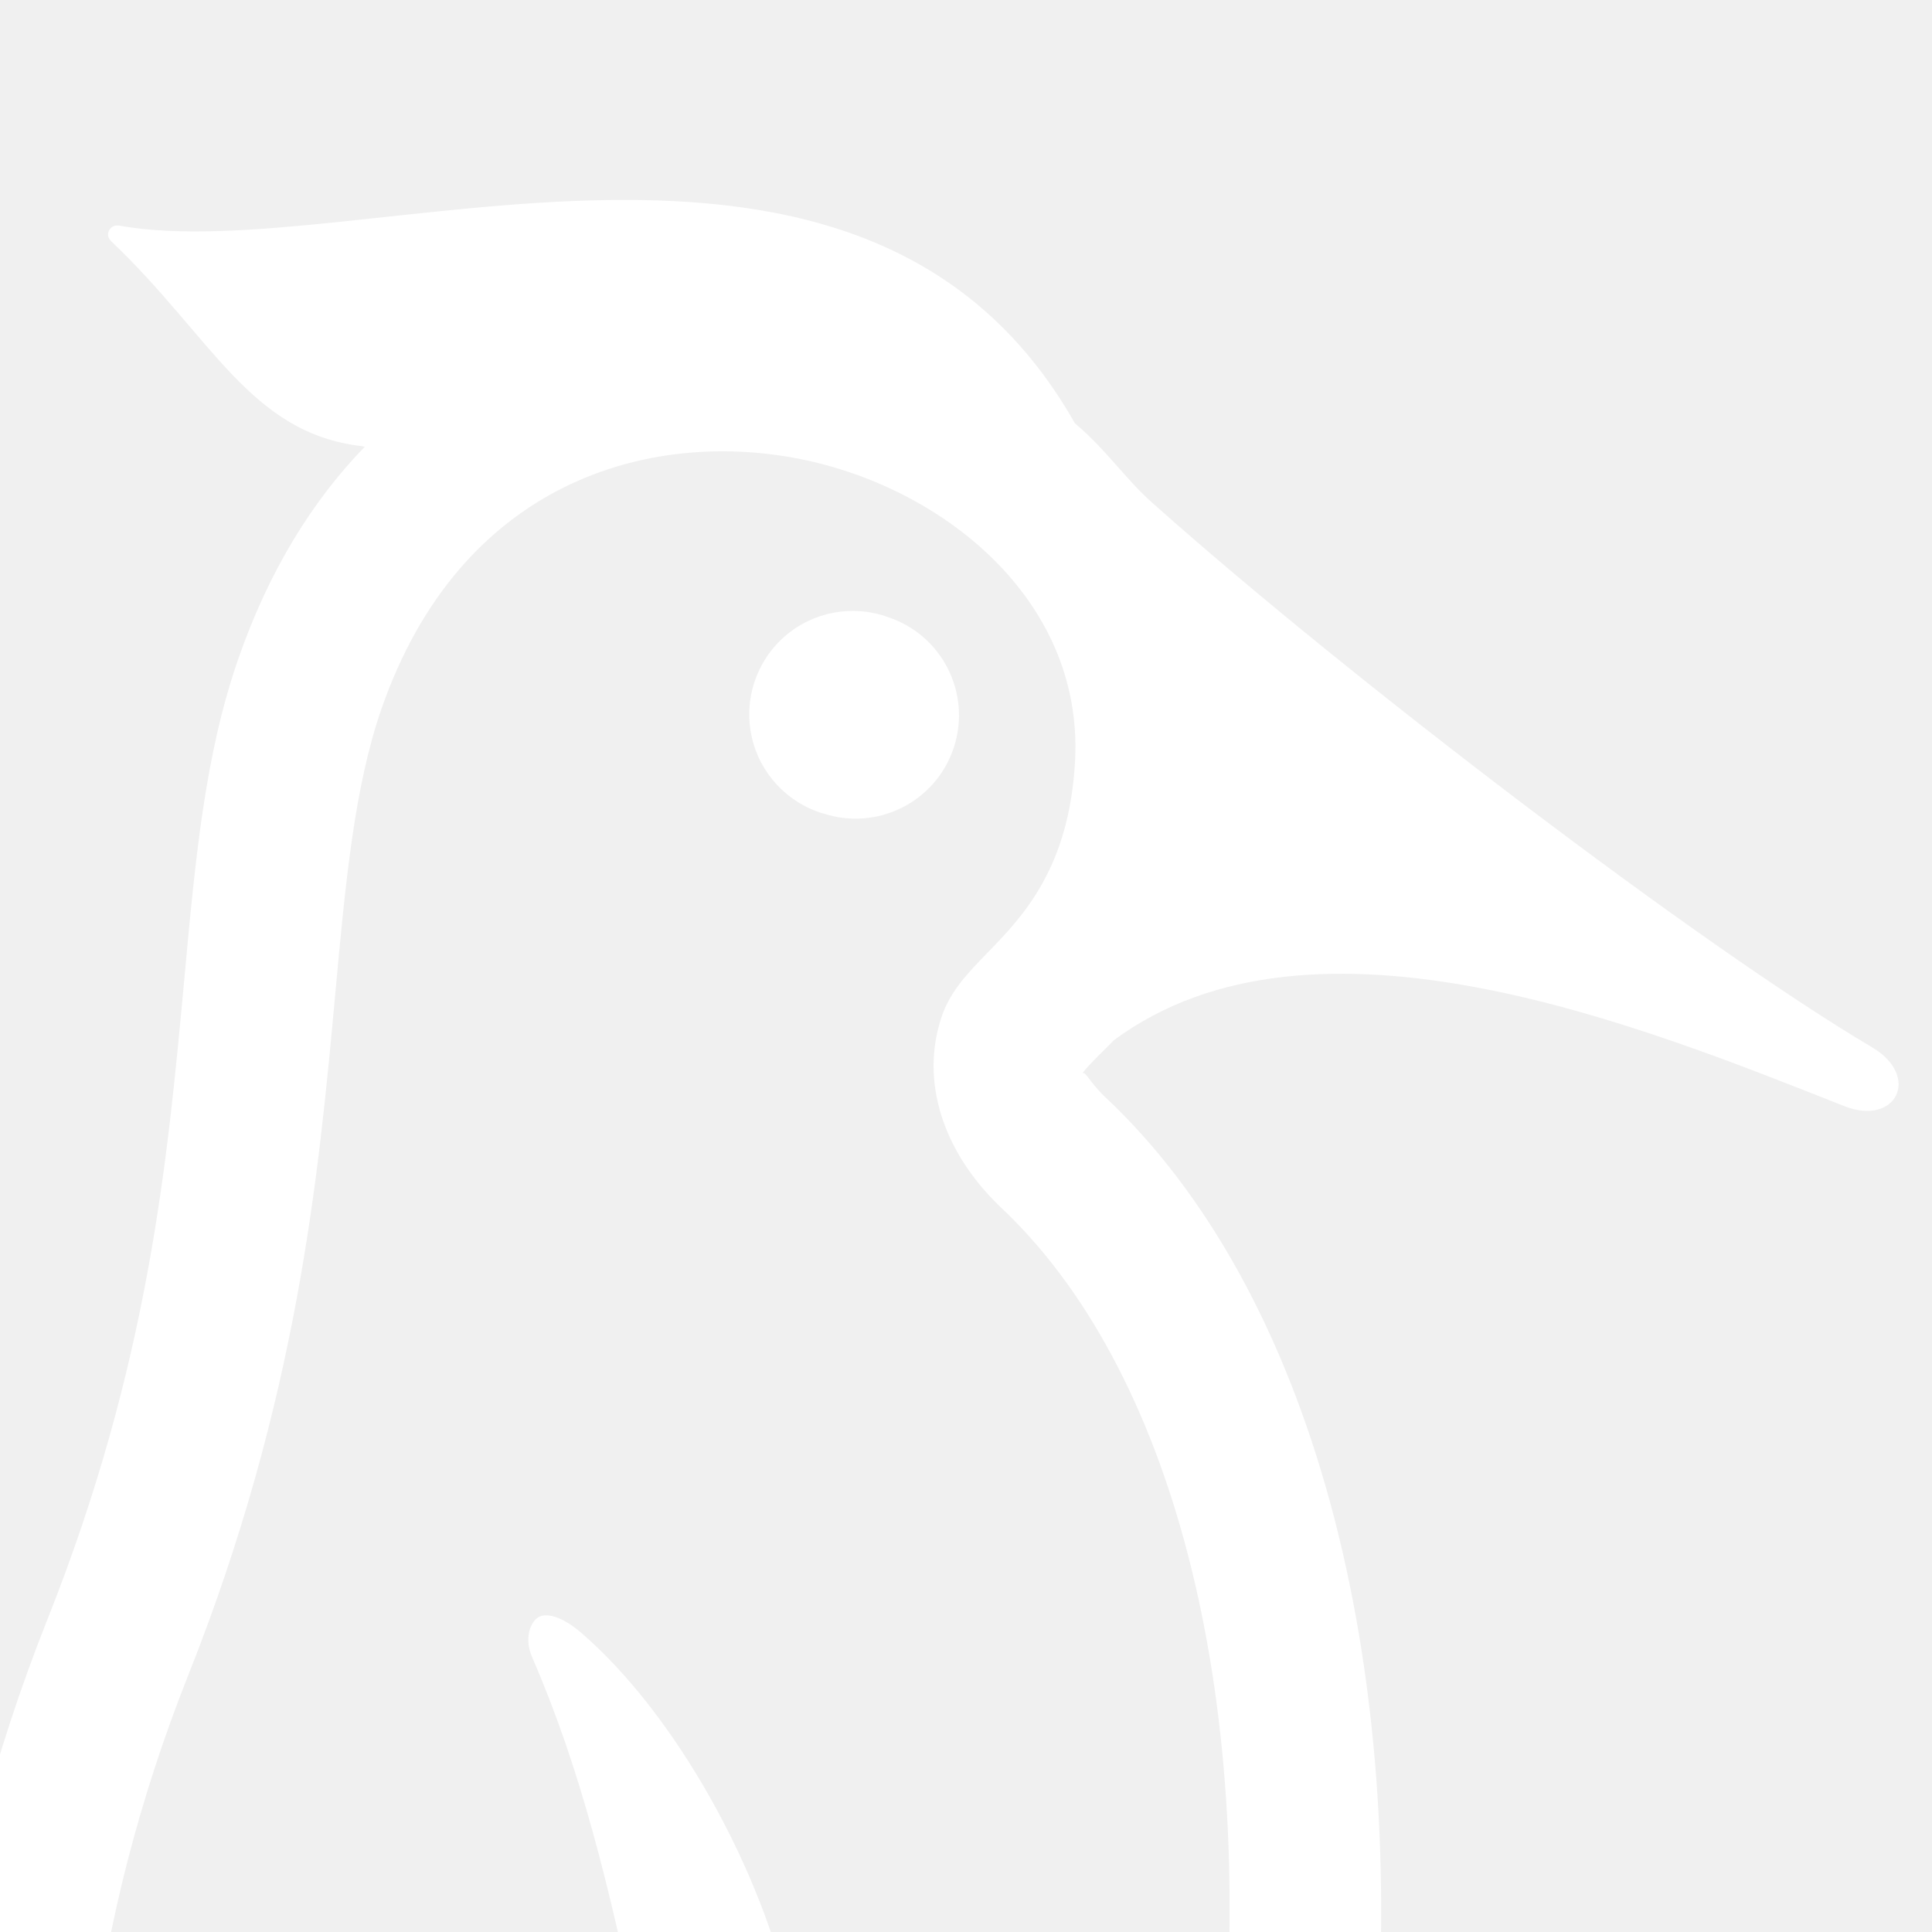
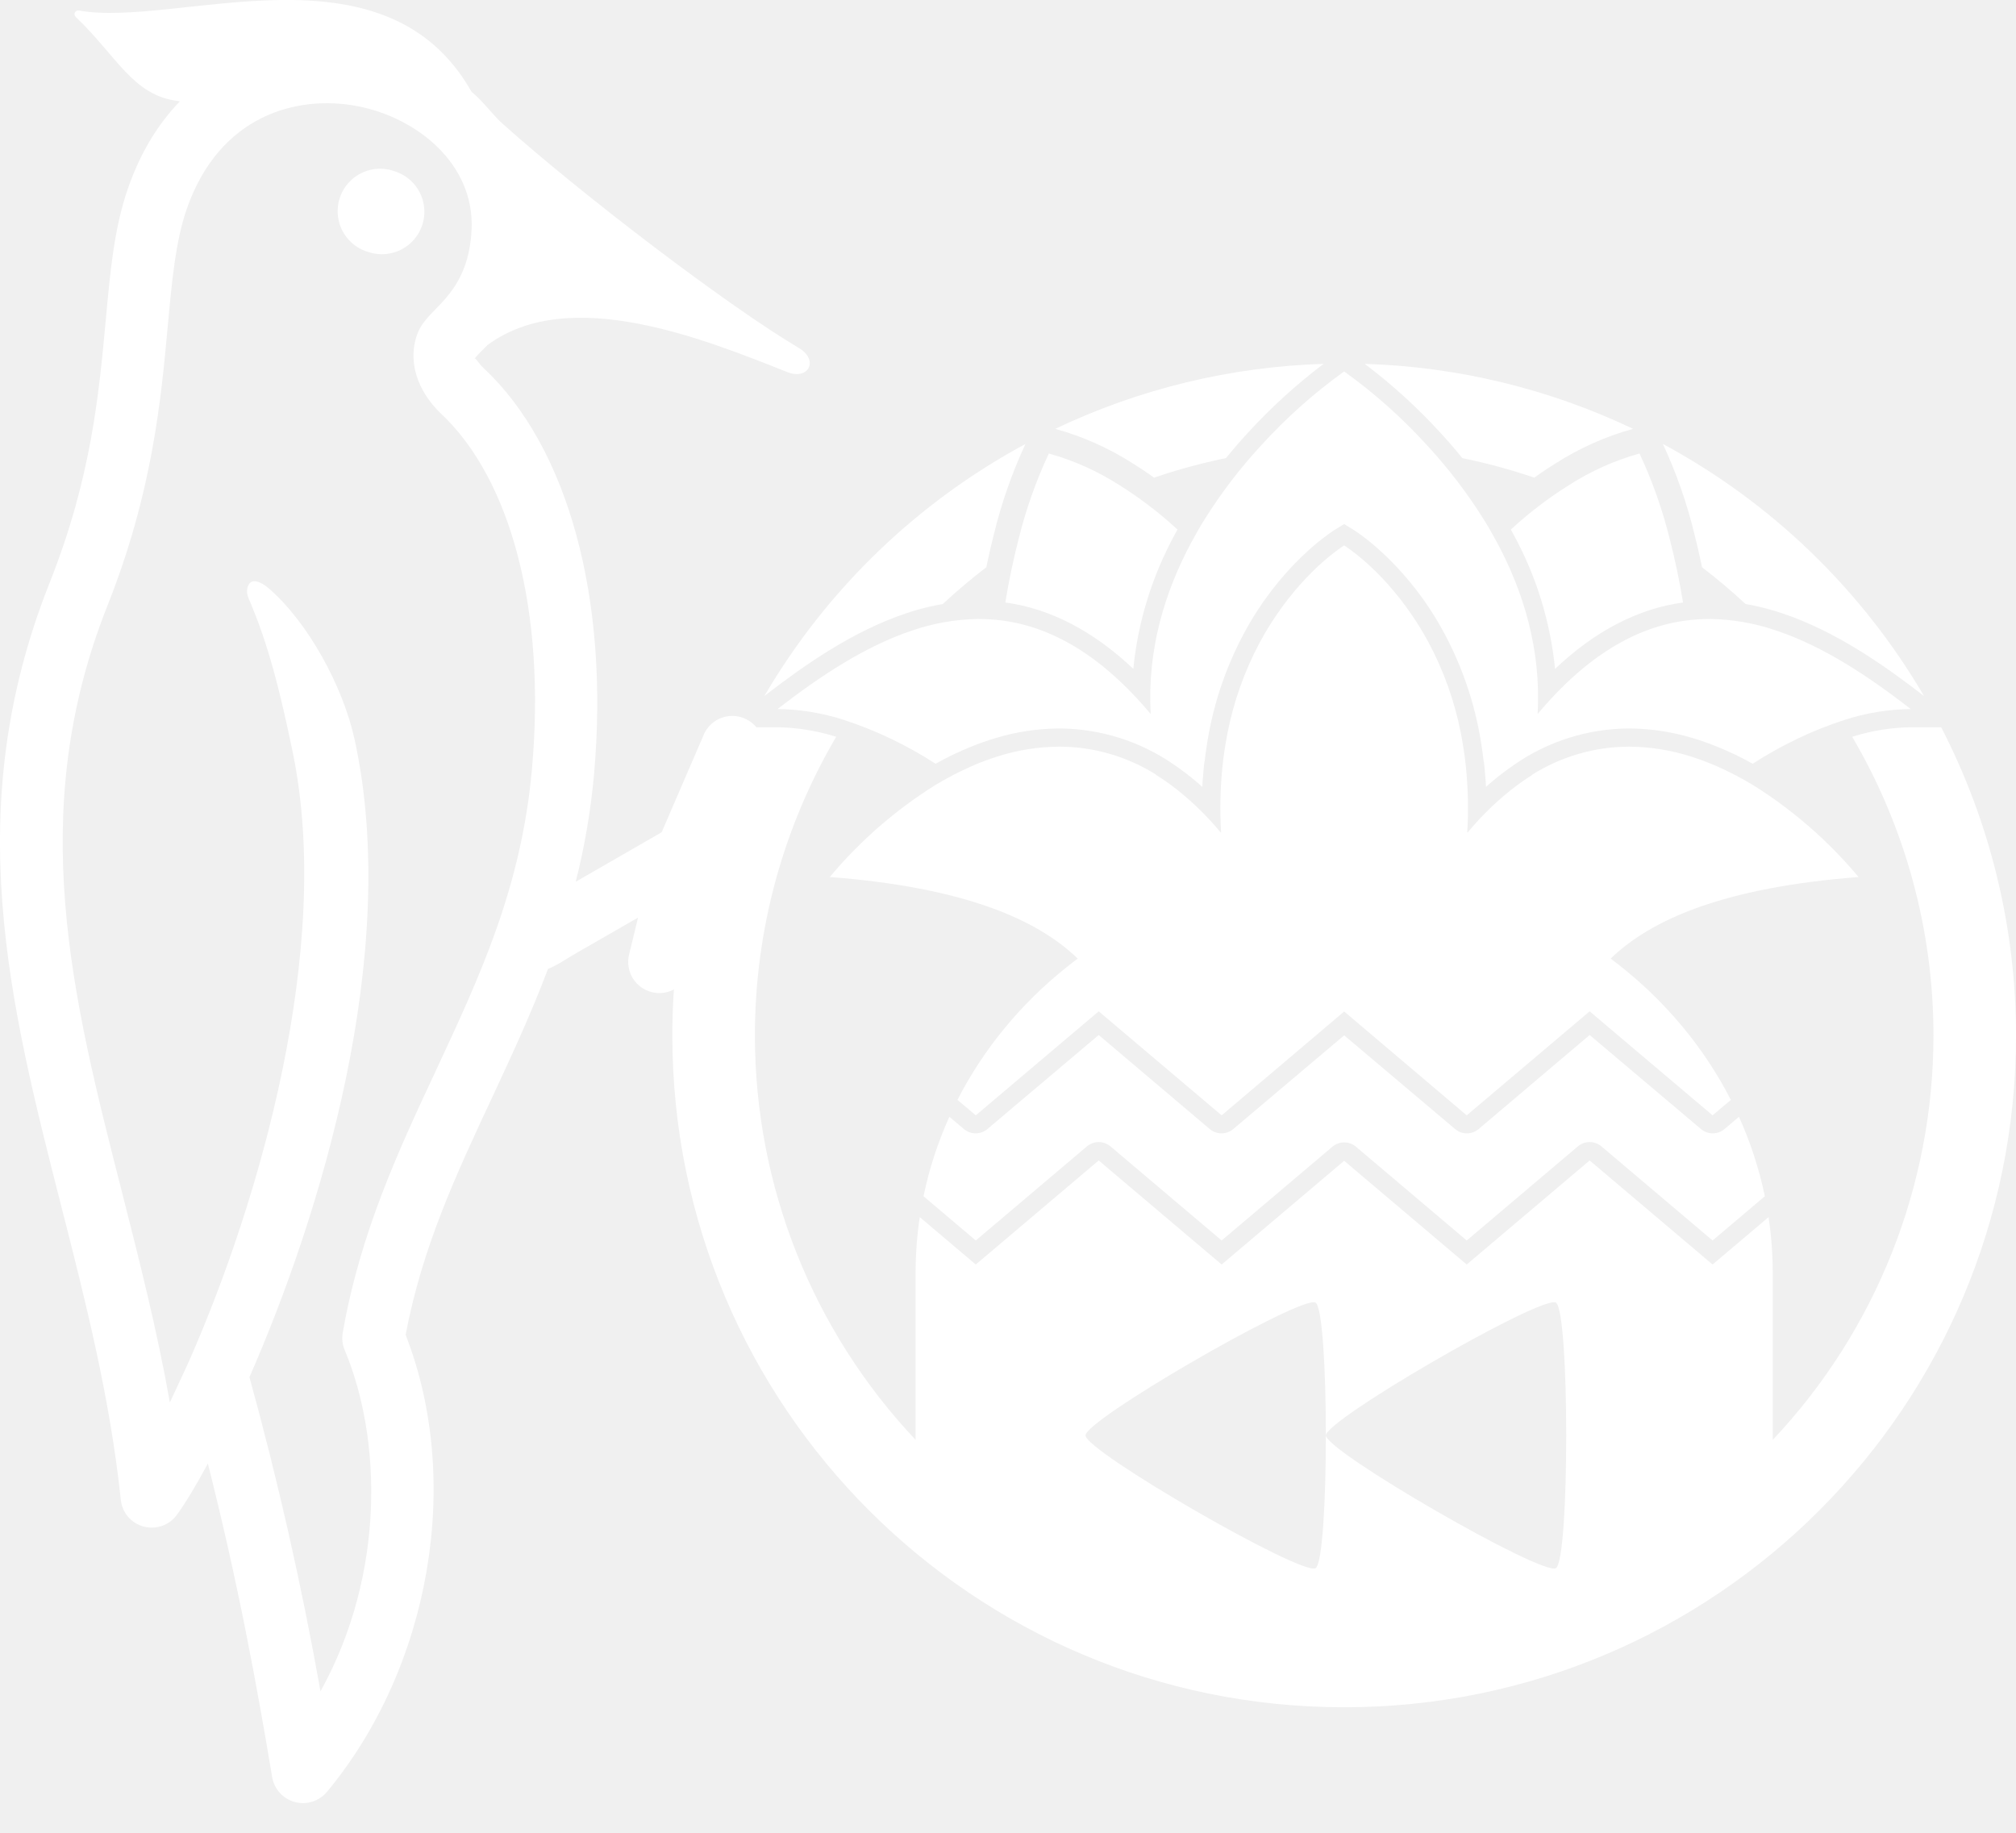
- <svg xmlns="http://www.w3.org/2000/svg" viewBox="0 0 22 22" fill="white">
-   <path d="M1.263 2.744C2.41 3.832 2.845 4.932 4.118 5.08l.036.007c-.588.606-1.09 1.402-1.443 2.423-.38 1.096-.488 2.285-.614 3.659-.19 2.046-.401 4.364-1.556 7.269-2.486 6.258-1.12 11.63.332 17.317.664 2.604 1.348 5.297 1.642 8.107a.857.857 0 00.633.744.86.86 0 00.922-.323c.227-.313.524-.797.86-1.424.84 3.323 1.355 6.13 1.783 8.697a.866.866 0 001.517.41c2.88-3.463 3.763-8.636 2.184-12.674.459-2.433 1.402-4.45 2.398-6.583.536-1.15 1.08-2.318 1.55-3.566.228-.084.569-.314.79-.441l1.707-.981-.256 1.052a.864.864 0 001.678.408l.68-2.858 1.285-2.95a.863.863 0 10-1.581-.687l-1.152 2.669-2.383 1.372a18.97 18.97 0 00.508-2.981c.432-4.86-.718-9.074-3.066-11.266-.163-.157-.208-.281-.247-.26.095-.12.249-.26.358-.374 2.283-1.693 6.047-.147 8.319.75.589.232.876-.337.316-.67-1.95-1.153-5.948-4.196-8.188-6.193-.313-.275-.527-.607-.89-.913C9.825.555 4.072 3.057 1.355 2.569c-.102-.018-.166.103-.092.175m10.98 5.899c-.06 1.242-.603 1.8-1 2.208-.217.224-.426.436-.524.738-.236.714.008 1.51.66 2.143 1.974 1.84 2.925 5.527 2.538 9.86-.291 3.288-1.448 5.763-2.671 8.385-1.031 2.207-2.096 4.489-2.577 7.259a.853.853 0 00.056.48c1.02 2.434 1.135 6.197-.672 9.46a96.586 96.586 0 00-1.97-8.711c1.964-4.488 4.203-11.75 2.919-17.668-.325-1.497-1.304-3.276-2.387-4.207-.208-.18-.402-.237-.495-.167-.084.06-.151.238-.062.444.55 1.266.879 2.599 1.226 4.276 1.125 5.443-.956 12.49-2.835 16.782l-.116.259-.457.982c-.356-2.014-.85-3.95-1.33-5.84-1.38-5.406-2.68-10.515-.401-16.254 1.247-3.137 1.483-5.692 1.672-7.746.116-1.263.216-2.355.526-3.252.905-2.605 3.062-3.178 4.744-2.852 1.632.316 3.24 1.593 3.156 3.42zm-2.868.62a1.177 1.177 0 10.736-2.236 1.178 1.178 0 10-.736 2.237z" />
+ <svg xmlns="http://www.w3.org/2000/svg" fill="#ffffff" version="1.1" viewBox="0 0 220 200">
+   <defs>
+     <style>.cls-1{fill:#fff;}.cls-2{fill:none;}.cls-3{fill:#f0b01f;}.cls-4{mask:url(#mask);}.cls-5{clip-path:url(#clip-path);}</style>
+   </defs>
+   <path d="m8.254 1.839c4.514 4.282 6.226 8.611 11.235 9.193l0.142 0.028c-2.314 2.385-4.29 5.517-5.679 9.535-1.495 4.313-1.921 8.992-2.416 14.399-0.748 8.052-1.578 17.174-6.123 28.606-9.783 24.627-4.408 45.768 1.306 68.148 2.613 10.248 5.305 20.846 6.462 31.904a3.373 3.373 0 0 0 2.491 2.928 3.384 3.384 0 0 0 3.628-1.271c0.893-1.232 2.062-3.136 3.384-5.604 3.306 13.077 5.332 24.124 7.017 34.226a3.408 3.408 0 0 0 5.97 1.613c11.334-13.628 14.809-33.986 8.595-49.877 1.806-9.575 5.517-17.512 9.437-25.906 2.109-4.526 4.25-9.122 6.1-14.033 0.897-0.331 2.239-1.236 3.109-1.736l6.718-3.861-1.007 4.14a3.4 3.4 0 0 0 6.604 1.606l2.676-11.247 5.057-11.609a3.396 3.396 0 1 0-6.222-2.704l-4.534 10.503-9.378 5.399a74.654 74.654 0 0 0 1.999-11.731c1.7-19.126-2.826-35.709-12.066-44.336-0.641-0.618-0.819-1.106-0.972-1.023 0.374-0.472 0.98-1.023 1.409-1.472 8.984-6.662 23.797-0.579 32.738 2.951 2.318 0.913 3.447-1.326 1.244-2.637-7.674-4.537-23.407-16.513-32.223-24.372-1.232-1.082-2.074-2.389-3.502-3.593-9.504-16.784-32.144-6.938-42.836-8.858-0.401-0.071-0.653 0.405-0.362 0.689m43.21 23.215c-0.236 4.888-2.373 7.084-3.935 8.689-0.854 0.882-1.677 1.716-2.062 2.904-0.929 2.81 0.031 5.942 2.597 8.434 7.768 7.241 11.511 21.751 9.988 38.803-1.145 12.939-5.698 22.679-10.511 32.998-4.057 8.685-8.248 17.666-10.141 28.567a3.357 3.357 0 0 0 0.22 1.889c4.014 9.579 4.467 24.387-2.645 37.228a380.1 380.1 0 0 0-7.753-34.281c7.729-17.662 16.54-46.24 11.487-69.53-1.279-5.891-5.132-12.892-9.394-16.556-0.819-0.708-1.582-0.933-1.948-0.657-0.331 0.236-0.594 0.937-0.244 1.747 2.164 4.982 3.459 10.228 4.825 16.828 4.427 21.42-3.762 49.153-11.157 66.043l-0.457 1.019-1.798 3.865c-1.401-7.926-3.345-15.545-5.234-22.982-5.431-21.274-10.547-41.38-1.578-63.965 4.907-12.345 5.836-22.4 6.58-30.483 0.457-4.97 0.85-9.268 2.07-12.798 3.562-10.252 12.05-12.507 18.669-11.224 6.423 1.244 12.751 6.269 12.42 13.459zm-11.287 2.44a4.632 4.632 0 1 0 2.896-8.799 4.636 4.636 0 1 0-2.896 8.803z" stroke-width="3.935" />
+   <path d="m144.44 39.706a73.316 73.316 0 0 0-29.284 7.091l4e-3 0.001c3.002 0.828 5.861 2.105 8.482 3.787 0.573 0.355 1.143 0.729 1.711 1.122 0.197 0.136 0.389 0.278 0.583 0.417 2.569-0.876 5.19-1.589 7.85-2.134 0.226-0.277 0.454-0.553 0.686-0.826 0.53-0.637 1.086-1.268 1.667-1.893 2.53-2.772 5.31-5.301 8.301-7.566zm4.492 0c2.99 2.264 5.771 4.794 8.3 7.566 0.581 0.626 1.137 1.257 1.667 1.893 0.232 0.274 0.461 0.55 0.688 0.828 2.659 0.544 5.28 1.256 7.849 2.131 0.194-0.139 0.386-0.281 0.582-0.417 0.568-0.393 1.138-0.767 1.711-1.122 2.621-1.682 5.48-2.959 8.482-3.787l4e-3 -0.001a73.316 73.316 0 0 0-29.283-7.091zm-2.246 0.827c-3.301 2.367-6.341 5.077-9.071 8.084-2.314 2.503-4.387 5.219-6.191 8.112-0.251 0.398-0.493 0.796-0.736 1.233-0.243 0.438-0.474 0.836-0.701 1.261-2.865 5.351-4.817 11.669-4.412 18.699-5.45-6.513-10.889-9.497-16.168-10.205-0.466-0.064-0.927-0.107-1.389-0.131-0.398-0.028-0.796-0.04-1.194-0.04h-0.203c-2.4 0.05-4.779 0.471-7.05 1.249-5.22 1.735-10.185 5.065-14.72 8.578 2.468 0.03 4.917 0.432 7.265 1.194 3.518 1.154 6.872 2.759 9.978 4.774 1e-3 9.82e-4 3e-3 0.002 4e-3 0.003 1.226-0.689 2.495-1.3 3.799-1.829 0.458-0.191 0.911-0.362 1.369-0.525 0.458-0.163 0.919-0.31 1.376-0.446 2.242-0.681 4.572-1.035 6.915-1.05 4.483 0.008 8.857 1.382 12.54 3.938 0.416 0.281 0.83 0.579 1.242 0.895 0.398 0.294 0.795 0.609 1.165 0.935 0.236 0.198 0.473 0.388 0.705 0.611 3.3e-4 -0.18 9e-3 -0.359 0.022-0.537 0.013-0.181 0.031-0.361 0.045-0.54 0.02-0.288 0.043-0.574 0.07-0.857s0.057-0.562 0.089-0.839l0.022-0.012c0.063-0.549 0.142-1.18 0.232-1.718 0.711-4.773 2.332-9.364 4.774-13.526 0.282-0.477 0.565-0.931 0.852-1.361 0.175-0.275 0.354-0.537 0.533-0.796 0.115-0.163 0.227-0.322 0.342-0.477 3.616-4.997 7.304-7.293 7.463-7.388l1.03-0.637 1.03 0.637c0.159 0.096 3.847 2.391 7.463 7.388 0.115 0.155 0.227 0.314 0.342 0.477 0.179 0.259 0.358 0.521 0.533 0.796 0.286 0.43 0.569 0.884 0.852 1.361 2.442 4.162 4.063 8.754 4.774 13.526 0.09 0.539 0.169 1.17 0.232 1.718l0.022 0.012c0.032 0.277 0.062 0.556 0.089 0.839s0.05 0.568 0.07 0.857c0.014 0.179 0.031 0.359 0.045 0.54 0.013 0.178 0.022 0.357 0.022 0.537 0.233-0.223 0.469-0.414 0.705-0.611 0.37-0.326 0.767-0.641 1.165-0.935 0.411-0.316 0.825-0.614 1.242-0.895 3.683-2.556 8.057-3.93 12.54-3.938 2.343 0.015 4.673 0.369 6.915 1.05 0.458 0.135 0.919 0.282 1.376 0.446 0.458 0.163 0.911 0.334 1.369 0.525 1.304 0.529 2.572 1.14 3.799 1.829 2e-3 -9.82e-4 3e-3 -0.002 4e-3 -0.003 3.108-2.015 6.462-3.62 9.98-4.774 2.348-0.762 4.797-1.164 7.265-1.194-4.535-3.513-9.501-6.843-14.72-8.578-2.271-0.778-4.649-1.199-7.05-1.249h-0.203c-0.398 0-0.796 0.012-1.194 0.04-0.462 0.024-0.923 0.067-1.389 0.131-5.279 0.708-10.718 3.693-16.168 10.205 0.406-7.03-1.547-13.348-4.412-18.699-0.227-0.426-0.458-0.824-0.701-1.261-0.243-0.438-0.485-0.835-0.736-1.233-1.804-2.893-3.876-5.609-6.191-8.112-2.729-3.008-5.77-5.718-9.071-8.084zm34.781 7.914c1.454 3.131 2.6 6.396 3.419 9.75 0.267 1.05 0.517 2.108 0.744 3.182 0.038 0.172 0.07 0.349 0.107 0.522 1.648 1.26 3.235 2.599 4.754 4.013 0.197 0.035 0.394 0.065 0.59 0.104 1.136 0.227 2.256 0.524 3.354 0.891 5.924 1.965 11.298 5.785 15.325 8.888l0.088 0.068 0.113 0.088a73.316 73.316 0 0 0-28.494-27.506zm-69.563 6.55e-4a73.316 73.316 0 0 0-28.492 27.505l0.112-0.087 0.088-0.068c4.026-3.103 9.401-6.922 15.325-8.888 1.098-0.367 2.219-0.664 3.354-0.891 0.196-0.04 0.393-0.07 0.59-0.104 1.519-1.413 3.105-2.752 4.753-4.012 0.037-0.174 0.069-0.35 0.107-0.523 0.227-1.074 0.478-2.132 0.744-3.182 0.819-3.354 1.966-6.619 3.419-9.749zm2.552 1.041c-1.411 3.016-2.521 6.163-3.314 9.397-0.573 2.22-1.054 4.532-1.436 6.859 4.897 0.668 9.584 3.099 13.969 7.244 0.511-5.164 2.062-10.171 4.559-14.72 0.086-0.16 0.172-0.323 0.261-0.483-1.952-1.806-4.07-3.426-6.324-4.837-2.384-1.532-4.984-2.699-7.714-3.461zm64.459 0c-2.73 0.763-5.33 1.929-7.714 3.461-2.255 1.411-4.372 3.03-6.324 4.837 0.089 0.16 0.175 0.323 0.261 0.483 2.498 4.549 4.049 9.556 4.559 14.72 4.384-4.146 9.071-6.576 13.969-7.244-0.382-2.327-0.864-4.639-1.436-6.859-0.793-3.234-1.903-6.381-3.314-9.397zm-32.229 10.029s-3.839 2.347-7.42 7.639c-0.302 0.438-0.597 0.899-0.891 1.38s-0.592 1.003-0.883 1.536c-1.683 3.14-2.882 6.516-3.557 10.014-0.111 0.581-0.215 1.194-0.306 1.782-0.092 0.589-0.16 1.142-0.219 1.73-0.251 2.408-0.302 4.832-0.155 7.249-0.011-0.014-0.023-0.027-0.035-0.041 9.8e-4 0.018 2e-3 0.035 3e-3 0.053-0.171-0.208-0.345-0.413-0.522-0.617-0.353-0.407-0.715-0.805-1.088-1.193-0.373-0.388-0.755-0.767-1.147-1.135-0.196-0.184-0.395-0.366-0.595-0.545-0.201-0.179-0.404-0.356-0.609-0.53-0.205-0.174-0.413-0.346-0.623-0.515-0.398-0.322-0.796-0.625-1.194-0.907-0.199-0.141-0.414-0.29-0.635-0.437s-0.445-0.292-0.662-0.426l0.026-0.015c-3.17-1.995-6.838-3.057-10.584-3.064-2.309 0.016-4.602 0.384-6.799 1.094-0.454 0.143-0.907 0.303-1.361 0.47-0.454 0.167-0.899 0.35-1.344 0.545-0.7 0.302-1.389 0.633-2.073 0.991-0.334 0.172-0.664 0.351-0.99 0.537-0.322 0.179-0.641 0.366-0.955 0.557-4.344 2.715-8.23 6.101-11.514 10.033 14.628 1.128 22.602 4.599 27.054 8.902-0.413 0.308-0.82 0.624-1.222 0.945-4.97 3.968-9.046 8.892-11.899 14.472l1.996 1.689 13.416-11.351 13.415 11.351 13.332-11.299 0.04-0.036 0.04 0.036 13.332 11.299 13.415-11.351 13.416 11.351 1.993-1.686c-2.913-5.699-7.1-10.716-12.215-14.727-0.014-0.011-0.027-0.022-0.041-0.033-0.285-0.222-0.572-0.442-0.862-0.658 4.452-4.303 12.427-7.774 27.054-8.902-3.284-3.932-7.17-7.318-11.514-10.033-0.314-0.191-0.633-0.378-0.955-0.557-0.326-0.186-0.656-0.365-0.99-0.537-0.684-0.358-1.373-0.689-2.073-0.991-0.446-0.195-0.891-0.378-1.344-0.545-0.454-0.167-0.907-0.327-1.361-0.47-2.197-0.709-4.49-1.078-6.799-1.094-3.746 0.007-7.414 1.069-10.585 3.064l0.026 0.015c-0.217 0.133-0.441 0.279-0.662 0.426-0.22 0.147-0.436 0.296-0.635 0.437-0.398 0.282-0.796 0.585-1.194 0.907-0.21 0.169-0.417 0.341-0.623 0.515-0.205 0.174-0.409 0.351-0.609 0.53-0.201 0.179-0.399 0.361-0.595 0.545-0.392 0.369-0.774 0.747-1.147 1.135-0.373 0.388-0.735 0.786-1.088 1.193-0.176 0.203-0.35 0.409-0.522 0.617 9.8e-4 -0.018 2e-3 -0.035 3e-3 -0.053-0.011 0.014-0.023 0.027-0.035 0.041 0.147-2.416 0.096-4.841-0.155-7.249-0.06-0.589-0.128-1.142-0.219-1.73-0.091-0.589-0.195-1.201-0.306-1.782-0.675-3.498-1.874-6.874-3.557-10.014-0.29-0.533-0.588-1.055-0.883-1.536-0.294-0.481-0.589-0.943-0.891-1.38-3.581-5.291-7.42-7.639-7.42-7.639zm-65.15 19.844a73.316 73.316 0 0 0-8.166 33.626 73.316 73.316 0 0 0 73.316 73.316 73.316 73.316 0 0 0 73.316-73.316 73.316 73.316 0 0 0-8.166-33.626h-3.293c-2.106 0.028-4.197 0.356-6.21 0.975l-0.21 0.063c5.803 9.872 8.87 21.122 8.87 32.588-8e-5 16.411-6.275 32.202-17.539 44.137v-18.165c0-2.084-0.156-4.135-0.456-6.141l-6.109 5.17-13.416-11.355-13.415 11.355-13.372-11.319-13.372 11.319-13.415-11.355-13.416 11.355-6.112-5.174c-0.3 2.008-0.456 4.059-0.456 6.145v18.162c-11.262-11.935-17.535-27.724-17.535-44.133 1.37e-4 -11.464 3.066-22.714 8.871-32.588l-0.212-0.063c-2.013-0.618-4.104-0.947-6.21-0.975zm38.364 33.582-12.147 10.261c-0.742 0.628-1.828 0.628-2.57 0l-1.58-1.337c-1.245 2.757-2.199 5.658-2.823 8.67l5.704 4.829 12.13-10.269c0.371-0.314 0.828-0.47 1.286-0.47 0.457 0 0.914 0.157 1.285 0.47l12.13 10.269 12.087-10.233c0.371-0.314 0.828-0.47 1.285-0.47 0.457 0 0.914 0.157 1.285 0.47l12.087 10.233 12.13-10.269c0.371-0.314 0.828-0.47 1.285-0.47 0.457 0 0.915 0.157 1.286 0.47l12.13 10.269 5.701-4.826c-0.624-3.012-1.578-5.913-2.823-8.67l-1.577 1.334c-0.742 0.628-1.828 0.628-2.57 0l-12.147-10.261-12.114 10.261c-0.742 0.628-1.828 0.628-2.57 0l-12.103-10.225-12.103 10.225c-0.742 0.628-1.828 0.628-2.57 0zm23.454 29.162c0.089-3.1e-4 0.158 0.012 0.205 0.04 1.505 0.87 1.505 28.111 0 28.981-1.494 0.87-25.098-12.751-25.098-14.491 0-1.685 22.142-14.52 24.894-14.53zm26.229 0c0.089-3.1e-4 0.158 0.012 0.205 0.04 1.505 0.87 1.508 28.111 0 28.981-1.494 0.87-25.094-12.751-25.094-14.491 0-1.685 22.138-14.52 24.89-14.53z" fill="#fff" style="paint-order:stroke markers fill" />
</svg>
